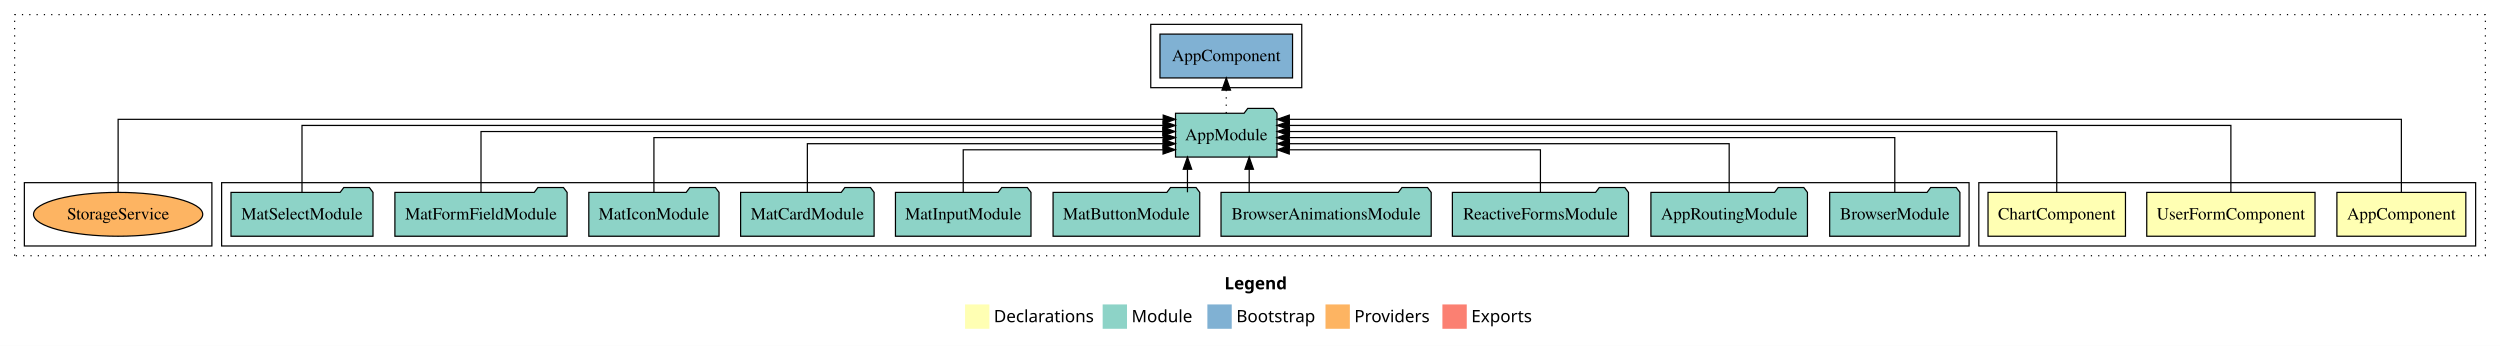
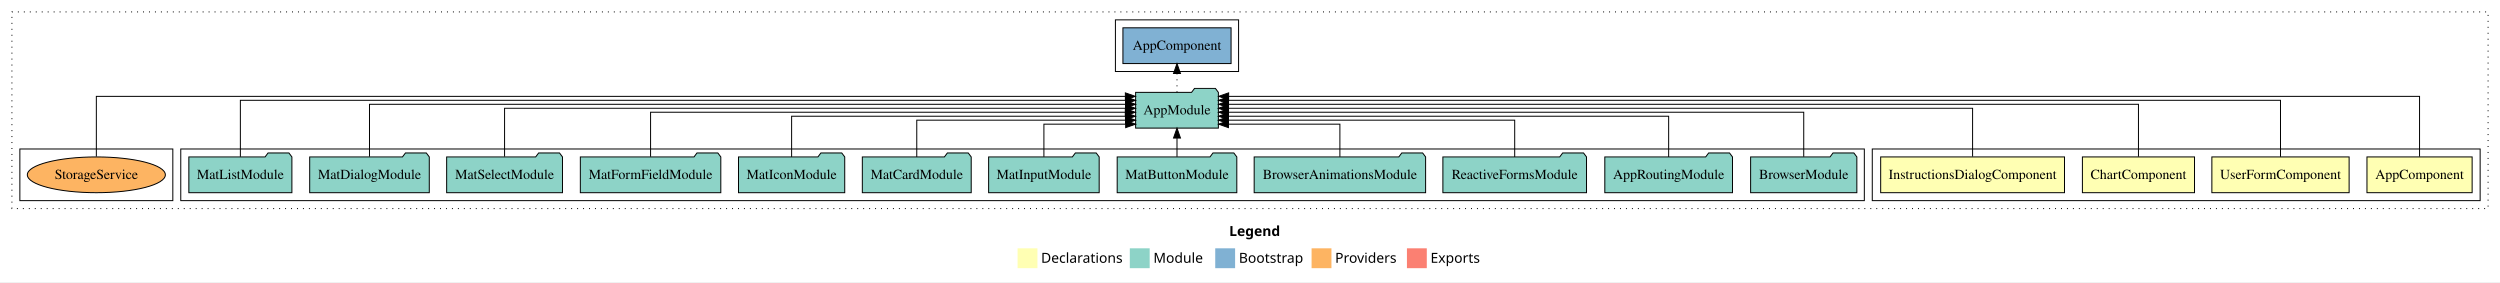
- <svg xmlns="http://www.w3.org/2000/svg" width="2053pt" height="284pt" viewBox="0.00 0.00 2053.00 284.00">
+ <svg xmlns="http://www.w3.org/2000/svg" width="2517pt" height="284pt" viewBox="0.00 0.00 2517.00 284.00">
  <g id="graph0" class="graph" transform="scale(1 1) rotate(0) translate(4 280)">
-     <polygon fill="#ffffff" stroke="transparent" points="-4,4 -4,-280 2049,-280 2049,4 -4,4" />
-     <text text-anchor="start" x="1001.509" y="-42.4" font-family="sans-serif" font-weight="bold" font-size="14.00" fill="#000000">Legend</text>
-     <polygon fill="#ffffb3" stroke="transparent" points="788.5,-10 788.5,-30 808.5,-30 808.5,-10 788.5,-10" />
-     <text text-anchor="start" x="812.129" y="-15.4" font-family="sans-serif" font-size="14.00" fill="#000000">  Declarations</text>
-     <polygon fill="#8dd3c7" stroke="transparent" points="901.5,-10 901.5,-30 921.5,-30 921.5,-10 901.5,-10" />
-     <text text-anchor="start" x="925.225" y="-15.4" font-family="sans-serif" font-size="14.00" fill="#000000">  Module</text>
-     <polygon fill="#80b1d3" stroke="transparent" points="987.5,-10 987.5,-30 1007.5,-30 1007.5,-10 987.5,-10" />
-     <text text-anchor="start" x="1011.281" y="-15.4" font-family="sans-serif" font-size="14.00" fill="#000000">  Bootstrap</text>
-     <polygon fill="#fdb462" stroke="transparent" points="1084.5,-10 1084.5,-30 1104.5,-30 1104.5,-10 1084.5,-10" />
-     <text text-anchor="start" x="1108.173" y="-15.4" font-family="sans-serif" font-size="14.00" fill="#000000">  Providers</text>
-     <polygon fill="#fb8072" stroke="transparent" points="1180.5,-10 1180.5,-30 1200.5,-30 1200.5,-10 1180.5,-10" />
-     <text text-anchor="start" x="1204.226" y="-15.4" font-family="sans-serif" font-size="14.00" fill="#000000">  Exports</text>
+     <polygon fill="#ffffff" stroke="transparent" points="-4,4 -4,-280 2513,-280 2513,4 -4,4" />
+     <text text-anchor="start" x="1233.509" y="-42.4" font-family="sans-serif" font-weight="bold" font-size="14.00" fill="#000000">Legend</text>
+     <polygon fill="#ffffb3" stroke="transparent" points="1020.5,-10 1020.5,-30 1040.5,-30 1040.5,-10 1020.5,-10" />
+     <text text-anchor="start" x="1044.129" y="-15.4" font-family="sans-serif" font-size="14.00" fill="#000000">  Declarations</text>
+     <polygon fill="#8dd3c7" stroke="transparent" points="1133.5,-10 1133.5,-30 1153.5,-30 1153.5,-10 1133.5,-10" />
+     <text text-anchor="start" x="1157.225" y="-15.4" font-family="sans-serif" font-size="14.00" fill="#000000">  Module</text>
+     <polygon fill="#80b1d3" stroke="transparent" points="1219.5,-10 1219.5,-30 1239.5,-30 1239.5,-10 1219.5,-10" />
+     <text text-anchor="start" x="1243.281" y="-15.4" font-family="sans-serif" font-size="14.00" fill="#000000">  Bootstrap</text>
+     <polygon fill="#fdb462" stroke="transparent" points="1316.5,-10 1316.5,-30 1336.5,-30 1336.5,-10 1316.5,-10" />
+     <text text-anchor="start" x="1340.173" y="-15.4" font-family="sans-serif" font-size="14.00" fill="#000000">  Providers</text>
+     <polygon fill="#fb8072" stroke="transparent" points="1412.5,-10 1412.5,-30 1432.5,-30 1432.5,-10 1412.5,-10" />
+     <text text-anchor="start" x="1436.226" y="-15.4" font-family="sans-serif" font-size="14.00" fill="#000000">  Exports</text>
    <g id="clust1" class="cluster">
-       <polygon fill="none" stroke="#000000" stroke-dasharray="1,5" points="8,-70 8,-268 2037,-268 2037,-70 8,-70" />
+       <polygon fill="none" stroke="#000000" stroke-dasharray="1,5" points="8,-70 8,-268 2501,-268 2501,-70 8,-70" />
    </g>
    <g id="clust2" class="cluster">
-       <polygon fill="none" stroke="#000000" points="1621,-78 1621,-130 2029,-130 2029,-78 1621,-78" />
+       <polygon fill="none" stroke="#000000" points="1881,-78 1881,-130 2493,-130 2493,-78 1881,-78" />
    </g>
-     <g id="clust6" class="cluster">
-       <polygon fill="none" stroke="#000000" points="178,-78 178,-130 1613,-130 1613,-78 178,-78" />
-     </g>
-     <g id="clust8" class="cluster">
-       <polygon fill="none" stroke="#000000" points="941,-208 941,-260 1065,-260 1065,-208 941,-208" />
+     <g id="clust7" class="cluster">
+       <polygon fill="none" stroke="#000000" points="178,-78 178,-130 1873,-130 1873,-78 178,-78" />
    </g>
    <g id="clust9" class="cluster">
+       <polygon fill="none" stroke="#000000" points="1119,-208 1119,-260 1243,-260 1243,-208 1119,-208" />
+     </g>
+     <g id="clust10" class="cluster">
      <polygon fill="none" stroke="#000000" points="16,-78 16,-130 170,-130 170,-78 16,-78" />
    </g>
    <g id="node1" class="node">
-       <polygon fill="#ffffb3" stroke="#000000" points="2020.94,-122 1915.06,-122 1915.06,-86 2020.94,-86 2020.94,-122" />
-       <text text-anchor="middle" x="1968" y="-99.8" font-family="Times,serif" font-size="14.00" fill="#000000">AppComponent</text>
+       <polygon fill="#ffffb3" stroke="#000000" points="2484.94,-122 2379.06,-122 2379.06,-86 2484.94,-86 2484.94,-122" />
+       <text text-anchor="middle" x="2432" y="-99.8" font-family="Times,serif" font-size="14.00" fill="#000000">AppComponent</text>
+     </g>
+     <g id="node5" class="node">
+       <polygon fill="#8dd3c7" stroke="#000000" points="1222.657,-187 1219.657,-191 1198.657,-191 1195.657,-187 1139.343,-187 1139.343,-151 1222.657,-151 1222.657,-187" />
+       <text text-anchor="middle" x="1181" y="-164.8" font-family="Times,serif" font-size="14.00" fill="#000000">AppModule</text>
+     </g>
+     <g id="edge1" class="edge">
+       <path fill="none" stroke="#000000" d="M2432,-122.323C2432,-145.66 2432,-183 2432,-183 2432,-183 1232.981,-183 1232.981,-183" />
+       <polygon fill="#000000" stroke="#000000" points="1232.981,-179.5 1222.981,-183 1232.981,-186.5 1232.981,-179.5" />
+     </g>
+     <g id="node2" class="node">
+       <polygon fill="#ffffb3" stroke="#000000" points="2361.093,-122 2222.907,-122 2222.907,-86 2361.093,-86 2361.093,-122" />
+       <text text-anchor="middle" x="2292" y="-99.8" font-family="Times,serif" font-size="14.00" fill="#000000">UserFormComponent</text>
+     </g>
+     <g id="edge2" class="edge">
+       <path fill="none" stroke="#000000" d="M2292,-122.155C2292,-144.352 2292,-179 2292,-179 2292,-179 1232.86,-179 1232.86,-179" />
+       <polygon fill="#000000" stroke="#000000" points="1232.86,-175.5 1222.86,-179 1232.86,-182.5 1232.86,-175.5" />
+     </g>
+     <g id="node3" class="node">
+       <polygon fill="#ffffb3" stroke="#000000" points="2205.436,-122 2092.564,-122 2092.564,-86 2205.436,-86 2205.436,-122" />
+       <text text-anchor="middle" x="2149" y="-99.8" font-family="Times,serif" font-size="14.00" fill="#000000">ChartComponent</text>
+     </g>
+     <g id="edge3" class="edge">
+       <path fill="none" stroke="#000000" d="M2149,-122.284C2149,-143.321 2149,-175 2149,-175 2149,-175 1232.904,-175 1232.904,-175" />
+       <polygon fill="#000000" stroke="#000000" points="1232.905,-171.5 1222.904,-175 1232.904,-178.5 1232.905,-171.5" />
    </g>
    <g id="node4" class="node">
-       <polygon fill="#8dd3c7" stroke="#000000" points="1044.657,-187 1041.657,-191 1020.657,-191 1017.657,-187 961.343,-187 961.343,-151 1044.657,-151 1044.657,-187" />
-       <text text-anchor="middle" x="1003" y="-164.8" font-family="Times,serif" font-size="14.00" fill="#000000">AppModule</text>
+       <polygon fill="#ffffb3" stroke="#000000" points="2074.532,-122 1889.468,-122 1889.468,-86 2074.532,-86 2074.532,-122" />
+       <text text-anchor="middle" x="1982" y="-99.8" font-family="Times,serif" font-size="14.00" fill="#000000">InstructionsDialogComponent</text>
    </g>
-     <g id="edge1" class="edge">
-       <path fill="none" stroke="#000000" d="M1968,-122.091C1968,-145.133 1968,-182 1968,-182 1968,-182 1054.775,-182 1054.775,-182" />
-       <polygon fill="#000000" stroke="#000000" points="1054.775,-178.5 1044.775,-182 1054.774,-185.5 1054.775,-178.5" />
+     <g id="edge4" class="edge">
+       <path fill="none" stroke="#000000" d="M1982,-122.308C1982,-142.145 1982,-171 1982,-171 1982,-171 1232.658,-171 1232.658,-171" />
+       <polygon fill="#000000" stroke="#000000" points="1232.658,-167.5 1222.658,-171 1232.658,-174.5 1232.658,-167.5" />
    </g>
-     <g id="node2" class="node">
-       <polygon fill="#ffffb3" stroke="#000000" points="1897.093,-122 1758.907,-122 1758.907,-86 1897.093,-86 1897.093,-122" />
-       <text text-anchor="middle" x="1828" y="-99.8" font-family="Times,serif" font-size="14.00" fill="#000000">UserFormComponent</text>
+     <g id="node18" class="node">
+       <polygon fill="#80b1d3" stroke="#000000" points="1235.439,-252 1126.561,-252 1126.561,-216 1235.439,-216 1235.439,-252" />
+       <text text-anchor="middle" x="1181" y="-229.8" font-family="Times,serif" font-size="14.00" fill="#000000">AppComponent </text>
    </g>
-     <g id="edge2" class="edge">
-       <path fill="none" stroke="#000000" d="M1828,-122.045C1828,-143.662 1828,-177 1828,-177 1828,-177 1054.761,-177 1054.761,-177" />
-       <polygon fill="#000000" stroke="#000000" points="1054.761,-173.5 1044.761,-177 1054.761,-180.5 1054.761,-173.5" />
+     <g id="edge17" class="edge">
+       <path fill="none" stroke="#000000" stroke-dasharray="1,5" d="M1181,-187.106C1181,-187.106 1181,-205.991 1181,-205.991" />
+       <polygon fill="#000000" stroke="#000000" points="1177.5,-205.991 1181,-215.991 1184.5,-205.991 1177.5,-205.991" />
    </g>
-     <g id="node3" class="node">
-       <polygon fill="#ffffb3" stroke="#000000" points="1741.436,-122 1628.564,-122 1628.564,-86 1741.436,-86 1741.436,-122" />
-       <text text-anchor="middle" x="1685" y="-99.8" font-family="Times,serif" font-size="14.00" fill="#000000">ChartComponent</text>
+     <g id="node6" class="node">
+       <polygon fill="#8dd3c7" stroke="#000000" points="1865.473,-122 1862.473,-126 1841.473,-126 1838.473,-122 1758.527,-122 1758.527,-86 1865.473,-86 1865.473,-122" />
+       <text text-anchor="middle" x="1812" y="-99.8" font-family="Times,serif" font-size="14.00" fill="#000000">BrowserModule</text>
    </g>
-     <g id="edge3" class="edge">
-       <path fill="none" stroke="#000000" d="M1685,-122.223C1685,-142.365 1685,-172 1685,-172 1685,-172 1054.891,-172 1054.891,-172" />
-       <polygon fill="#000000" stroke="#000000" points="1054.891,-168.5 1044.891,-172 1054.891,-175.5 1054.891,-168.5" />
+     <g id="edge5" class="edge">
+       <path fill="none" stroke="#000000" d="M1812,-122.222C1812,-140.828 1812,-167 1812,-167 1812,-167 1232.89,-167 1232.89,-167" />
+       <polygon fill="#000000" stroke="#000000" points="1232.89,-163.5 1222.89,-167 1232.89,-170.5 1232.89,-163.5" />
+     </g>
+     <g id="node7" class="node">
+       <polygon fill="#8dd3c7" stroke="#000000" points="1740.274,-122 1737.274,-126 1716.274,-126 1713.274,-122 1611.726,-122 1611.726,-86 1740.274,-86 1740.274,-122" />
+       <text text-anchor="middle" x="1676" y="-99.8" font-family="Times,serif" font-size="14.00" fill="#000000">AppRoutingModule</text>
+     </g>
+     <g id="edge6" class="edge">
+       <path fill="none" stroke="#000000" d="M1676,-122.022C1676,-139.373 1676,-163 1676,-163 1676,-163 1232.777,-163 1232.777,-163" />
+       <polygon fill="#000000" stroke="#000000" points="1232.777,-159.5 1222.777,-163 1232.777,-166.5 1232.777,-159.5" />
+     </g>
+     <g id="node8" class="node">
+       <polygon fill="#8dd3c7" stroke="#000000" points="1593.305,-122 1590.305,-126 1569.305,-126 1566.305,-122 1448.695,-122 1448.695,-86 1593.305,-86 1593.305,-122" />
+       <text text-anchor="middle" x="1521" y="-99.8" font-family="Times,serif" font-size="14.00" fill="#000000">ReactiveFormsModule</text>
+     </g>
+     <g id="edge7" class="edge">
+       <path fill="none" stroke="#000000" d="M1521,-122.009C1521,-138.049 1521,-159 1521,-159 1521,-159 1232.691,-159 1232.691,-159" />
+       <polygon fill="#000000" stroke="#000000" points="1232.691,-155.5 1222.691,-159 1232.691,-162.5 1232.691,-155.5" />
+     </g>
+     <g id="node9" class="node">
+       <polygon fill="#8dd3c7" stroke="#000000" points="1431.302,-122 1428.302,-126 1407.302,-126 1404.302,-122 1258.698,-122 1258.698,-86 1431.302,-86 1431.302,-122" />
+       <text text-anchor="middle" x="1345" y="-99.8" font-family="Times,serif" font-size="14.00" fill="#000000">BrowserAnimationsModule</text>
+     </g>
+     <g id="edge8" class="edge">
+       <path fill="none" stroke="#000000" d="M1345,-122.124C1345,-136.783 1345,-155 1345,-155 1345,-155 1232.809,-155 1232.809,-155" />
+       <polygon fill="#000000" stroke="#000000" points="1232.809,-151.5 1222.809,-155 1232.808,-158.5 1232.809,-151.5" />
+     </g>
+     <g id="node10" class="node">
+       <polygon fill="#8dd3c7" stroke="#000000" points="1241.218,-122 1238.218,-126 1217.218,-126 1214.218,-122 1120.782,-122 1120.782,-86 1241.218,-86 1241.218,-122" />
+       <text text-anchor="middle" x="1181" y="-99.8" font-family="Times,serif" font-size="14.00" fill="#000000">MatButtonModule</text>
+     </g>
+     <g id="edge9" class="edge">
+       <path fill="none" stroke="#000000" d="M1181,-122.106C1181,-122.106 1181,-140.991 1181,-140.991" />
+       <polygon fill="#000000" stroke="#000000" points="1177.5,-140.991 1181,-150.991 1184.5,-140.991 1177.5,-140.991" />
+     </g>
+     <g id="node11" class="node">
+       <polygon fill="#8dd3c7" stroke="#000000" points="1102.651,-122 1099.651,-126 1078.651,-126 1075.651,-122 991.349,-122 991.349,-86 1102.651,-86 1102.651,-122" />
+       <text text-anchor="middle" x="1047" y="-99.8" font-family="Times,serif" font-size="14.00" fill="#000000">MatInputModule</text>
+     </g>
+     <g id="edge10" class="edge">
+       <path fill="none" stroke="#000000" d="M1047,-122.124C1047,-136.783 1047,-155 1047,-155 1047,-155 1129.336,-155 1129.336,-155" />
+       <polygon fill="#000000" stroke="#000000" points="1129.336,-158.5 1139.336,-155 1129.336,-151.5 1129.336,-158.5" />
+     </g>
+     <g id="node12" class="node">
+       <polygon fill="#8dd3c7" stroke="#000000" points="973.812,-122 970.812,-126 949.812,-126 946.812,-122 864.188,-122 864.188,-86 973.812,-86 973.812,-122" />
+       <text text-anchor="middle" x="919" y="-99.8" font-family="Times,serif" font-size="14.00" fill="#000000">MatCardModule</text>
+     </g>
+     <g id="edge11" class="edge">
+       <path fill="none" stroke="#000000" d="M919,-122.009C919,-138.049 919,-159 919,-159 919,-159 1129.196,-159 1129.196,-159" />
+       <polygon fill="#000000" stroke="#000000" points="1129.196,-162.5 1139.196,-159 1129.196,-155.5 1129.196,-162.5" />
+     </g>
+     <g id="node13" class="node">
+       <polygon fill="#8dd3c7" stroke="#000000" points="846.475,-122 843.475,-126 822.475,-126 819.475,-122 739.525,-122 739.525,-86 846.475,-86 846.475,-122" />
+       <text text-anchor="middle" x="793" y="-99.8" font-family="Times,serif" font-size="14.00" fill="#000000">MatIconModule</text>
+     </g>
+     <g id="edge12" class="edge">
+       <path fill="none" stroke="#000000" d="M793,-122.022C793,-139.373 793,-163 793,-163 793,-163 1129.109,-163 1129.109,-163" />
+       <polygon fill="#000000" stroke="#000000" points="1129.109,-166.5 1139.109,-163 1129.109,-159.5 1129.109,-166.5" />
+     </g>
+     <g id="node14" class="node">
+       <polygon fill="#8dd3c7" stroke="#000000" points="721.712,-122 718.712,-126 697.712,-126 694.712,-122 580.288,-122 580.288,-86 721.712,-86 721.712,-122" />
+       <text text-anchor="middle" x="651" y="-99.8" font-family="Times,serif" font-size="14.00" fill="#000000">MatFormFieldModule</text>
+     </g>
+     <g id="edge13" class="edge">
+       <path fill="none" stroke="#000000" d="M651,-122.222C651,-140.828 651,-167 651,-167 651,-167 1128.969,-167 1128.969,-167" />
+       <polygon fill="#000000" stroke="#000000" points="1128.969,-170.5 1138.969,-167 1128.969,-163.5 1128.969,-170.5" />
    </g>
    <g id="node15" class="node">
-       <polygon fill="#80b1d3" stroke="#000000" points="1057.439,-252 948.561,-252 948.561,-216 1057.439,-216 1057.439,-252" />
-       <text text-anchor="middle" x="1003" y="-229.8" font-family="Times,serif" font-size="14.00" fill="#000000">AppComponent </text>
+       <polygon fill="#8dd3c7" stroke="#000000" points="562.308,-122 559.308,-126 538.308,-126 535.308,-122 445.692,-122 445.692,-86 562.308,-86 562.308,-122" />
+       <text text-anchor="middle" x="504" y="-99.8" font-family="Times,serif" font-size="14.00" fill="#000000">MatSelectModule</text>
    </g>
    <g id="edge14" class="edge">
-       <path fill="none" stroke="#000000" stroke-dasharray="1,5" d="M1003,-187.106C1003,-187.106 1003,-205.991 1003,-205.991" />
-       <polygon fill="#000000" stroke="#000000" points="999.5,-205.991 1003,-215.991 1006.5,-205.991 999.5,-205.991" />
-     </g>
-     <g id="node5" class="node">
-       <polygon fill="#8dd3c7" stroke="#000000" points="1605.473,-122 1602.473,-126 1581.473,-126 1578.473,-122 1498.527,-122 1498.527,-86 1605.473,-86 1605.473,-122" />
-       <text text-anchor="middle" x="1552" y="-99.8" font-family="Times,serif" font-size="14.00" fill="#000000">BrowserModule</text>
-     </g>
-     <g id="edge4" class="edge">
-       <path fill="none" stroke="#000000" d="M1552,-122.222C1552,-140.828 1552,-167 1552,-167 1552,-167 1054.715,-167 1054.715,-167" />
-       <polygon fill="#000000" stroke="#000000" points="1054.715,-163.5 1044.715,-167 1054.715,-170.5 1054.715,-163.5" />
-     </g>
-     <g id="node6" class="node">
-       <polygon fill="#8dd3c7" stroke="#000000" points="1480.274,-122 1477.274,-126 1456.274,-126 1453.274,-122 1351.726,-122 1351.726,-86 1480.274,-86 1480.274,-122" />
-       <text text-anchor="middle" x="1416" y="-99.8" font-family="Times,serif" font-size="14.00" fill="#000000">AppRoutingModule</text>
-     </g>
-     <g id="edge5" class="edge">
-       <path fill="none" stroke="#000000" d="M1416,-122.034C1416,-139.06 1416,-162 1416,-162 1416,-162 1054.873,-162 1054.873,-162" />
-       <polygon fill="#000000" stroke="#000000" points="1054.873,-158.5 1044.873,-162 1054.873,-165.5 1054.873,-158.5" />
-     </g>
-     <g id="node7" class="node">
-       <polygon fill="#8dd3c7" stroke="#000000" points="1333.305,-122 1330.305,-126 1309.305,-126 1306.305,-122 1188.695,-122 1188.695,-86 1333.305,-86 1333.305,-122" />
-       <text text-anchor="middle" x="1261" y="-99.8" font-family="Times,serif" font-size="14.00" fill="#000000">ReactiveFormsModule</text>
-     </g>
-     <g id="edge6" class="edge">
-       <path fill="none" stroke="#000000" d="M1261,-122.24C1261,-137.571 1261,-157 1261,-157 1261,-157 1054.739,-157 1054.739,-157" />
-       <polygon fill="#000000" stroke="#000000" points="1054.739,-153.5 1044.739,-157 1054.739,-160.5 1054.739,-153.5" />
-     </g>
-     <g id="node8" class="node">
-       <polygon fill="#8dd3c7" stroke="#000000" points="1171.302,-122 1168.302,-126 1147.302,-126 1144.302,-122 998.698,-122 998.698,-86 1171.302,-86 1171.302,-122" />
-       <text text-anchor="middle" x="1085" y="-99.8" font-family="Times,serif" font-size="14.00" fill="#000000">BrowserAnimationsModule</text>
-     </g>
-     <g id="edge7" class="edge">
-       <path fill="none" stroke="#000000" d="M1021.839,-122.106C1021.839,-122.106 1021.839,-140.991 1021.839,-140.991" />
-       <polygon fill="#000000" stroke="#000000" points="1018.339,-140.991 1021.839,-150.991 1025.339,-140.991 1018.339,-140.991" />
-     </g>
-     <g id="node9" class="node">
-       <polygon fill="#8dd3c7" stroke="#000000" points="981.218,-122 978.218,-126 957.218,-126 954.218,-122 860.782,-122 860.782,-86 981.218,-86 981.218,-122" />
-       <text text-anchor="middle" x="921" y="-99.8" font-family="Times,serif" font-size="14.00" fill="#000000">MatButtonModule</text>
-     </g>
-     <g id="edge8" class="edge">
-       <path fill="none" stroke="#000000" d="M971.14,-122.106C971.14,-122.106 971.14,-140.991 971.14,-140.991" />
-       <polygon fill="#000000" stroke="#000000" points="967.64,-140.991 971.14,-150.991 974.64,-140.991 967.64,-140.991" />
-     </g>
-     <g id="node10" class="node">
-       <polygon fill="#8dd3c7" stroke="#000000" points="842.651,-122 839.651,-126 818.651,-126 815.651,-122 731.349,-122 731.349,-86 842.651,-86 842.651,-122" />
-       <text text-anchor="middle" x="787" y="-99.8" font-family="Times,serif" font-size="14.00" fill="#000000">MatInputModule</text>
-     </g>
-     <g id="edge9" class="edge">
-       <path fill="none" stroke="#000000" d="M787,-122.24C787,-137.571 787,-157 787,-157 787,-157 951.097,-157 951.097,-157" />
-       <polygon fill="#000000" stroke="#000000" points="951.097,-160.5 961.097,-157 951.097,-153.5 951.097,-160.5" />
-     </g>
-     <g id="node11" class="node">
-       <polygon fill="#8dd3c7" stroke="#000000" points="713.812,-122 710.812,-126 689.812,-126 686.812,-122 604.188,-122 604.188,-86 713.812,-86 713.812,-122" />
-       <text text-anchor="middle" x="659" y="-99.8" font-family="Times,serif" font-size="14.00" fill="#000000">MatCardModule</text>
-     </g>
-     <g id="edge10" class="edge">
-       <path fill="none" stroke="#000000" d="M659,-122.034C659,-139.06 659,-162 659,-162 659,-162 951.163,-162 951.163,-162" />
-       <polygon fill="#000000" stroke="#000000" points="951.163,-165.5 961.163,-162 951.163,-158.5 951.163,-165.5" />
-     </g>
-     <g id="node12" class="node">
-       <polygon fill="#8dd3c7" stroke="#000000" points="586.475,-122 583.475,-126 562.475,-126 559.475,-122 479.525,-122 479.525,-86 586.475,-86 586.475,-122" />
-       <text text-anchor="middle" x="533" y="-99.8" font-family="Times,serif" font-size="14.00" fill="#000000">MatIconModule</text>
-     </g>
-     <g id="edge11" class="edge">
-       <path fill="none" stroke="#000000" d="M533,-122.222C533,-140.828 533,-167 533,-167 533,-167 951.291,-167 951.291,-167" />
-       <polygon fill="#000000" stroke="#000000" points="951.291,-170.5 961.291,-167 951.291,-163.5 951.291,-170.5" />
-     </g>
-     <g id="node13" class="node">
-       <polygon fill="#8dd3c7" stroke="#000000" points="461.712,-122 458.712,-126 437.712,-126 434.712,-122 320.288,-122 320.288,-86 461.712,-86 461.712,-122" />
-       <text text-anchor="middle" x="391" y="-99.8" font-family="Times,serif" font-size="14.00" fill="#000000">MatFormFieldModule</text>
-     </g>
-     <g id="edge12" class="edge">
-       <path fill="none" stroke="#000000" d="M391,-122.223C391,-142.365 391,-172 391,-172 391,-172 950.935,-172 950.935,-172" />
-       <polygon fill="#000000" stroke="#000000" points="950.935,-175.5 960.935,-172 950.935,-168.5 950.935,-175.5" />
-     </g>
-     <g id="node14" class="node">
-       <polygon fill="#8dd3c7" stroke="#000000" points="302.308,-122 299.308,-126 278.308,-126 275.308,-122 185.692,-122 185.692,-86 302.308,-86 302.308,-122" />
-       <text text-anchor="middle" x="244" y="-99.8" font-family="Times,serif" font-size="14.00" fill="#000000">MatSelectModule</text>
-     </g>
-     <g id="edge13" class="edge">
-       <path fill="none" stroke="#000000" d="M244,-122.045C244,-143.662 244,-177 244,-177 244,-177 951.112,-177 951.112,-177" />
-       <polygon fill="#000000" stroke="#000000" points="951.112,-180.5 961.112,-177 951.112,-173.5 951.112,-180.5" />
+       <path fill="none" stroke="#000000" d="M504,-122.308C504,-142.145 504,-171 504,-171 504,-171 1129.161,-171 1129.161,-171" />
+       <polygon fill="#000000" stroke="#000000" points="1129.162,-174.5 1139.161,-171 1129.161,-167.5 1129.162,-174.5" />
    </g>
    <g id="node16" class="node">
+       <polygon fill="#8dd3c7" stroke="#000000" points="428.202,-122 425.202,-126 404.202,-126 401.202,-122 307.798,-122 307.798,-86 428.202,-86 428.202,-122" />
+       <text text-anchor="middle" x="368" y="-99.8" font-family="Times,serif" font-size="14.00" fill="#000000">MatDialogModule</text>
+     </g>
+     <g id="edge15" class="edge">
+       <path fill="none" stroke="#000000" d="M368,-122.284C368,-143.321 368,-175 368,-175 368,-175 1129.284,-175 1129.284,-175" />
+       <polygon fill="#000000" stroke="#000000" points="1129.284,-178.5 1139.284,-175 1129.284,-171.5 1129.284,-178.5" />
+     </g>
+     <g id="node17" class="node">
+       <polygon fill="#8dd3c7" stroke="#000000" points="289.878,-122 286.878,-126 265.878,-126 262.878,-122 186.122,-122 186.122,-86 289.878,-86 289.878,-122" />
+       <text text-anchor="middle" x="238" y="-99.8" font-family="Times,serif" font-size="14.00" fill="#000000">MatListModule</text>
+     </g>
+     <g id="edge16" class="edge">
+       <path fill="none" stroke="#000000" d="M238,-122.155C238,-144.352 238,-179 238,-179 238,-179 1129.264,-179 1129.264,-179" />
+       <polygon fill="#000000" stroke="#000000" points="1129.264,-182.5 1139.264,-179 1129.264,-175.5 1129.264,-182.5" />
+     </g>
+     <g id="node19" class="node">
      <ellipse fill="#fdb462" stroke="#000000" cx="93" cy="-104" rx="69.478" ry="18" />
      <text text-anchor="middle" x="93" y="-99.8" font-family="Times,serif" font-size="14.00" fill="#000000">StorageService</text>
    </g>
-     <g id="edge15" class="edge">
-       <path fill="none" stroke="#000000" d="M93,-122.091C93,-145.133 93,-182 93,-182 93,-182 951.235,-182 951.235,-182" />
-       <polygon fill="#000000" stroke="#000000" points="951.235,-185.5 961.235,-182 951.235,-178.5 951.235,-185.5" />
+     <g id="edge18" class="edge">
+       <path fill="none" stroke="#000000" d="M93,-122.323C93,-145.66 93,-183 93,-183 93,-183 1129.016,-183 1129.016,-183" />
+       <polygon fill="#000000" stroke="#000000" points="1129.016,-186.5 1139.016,-183 1129.016,-179.5 1129.016,-186.5" />
    </g>
  </g>
</svg>
